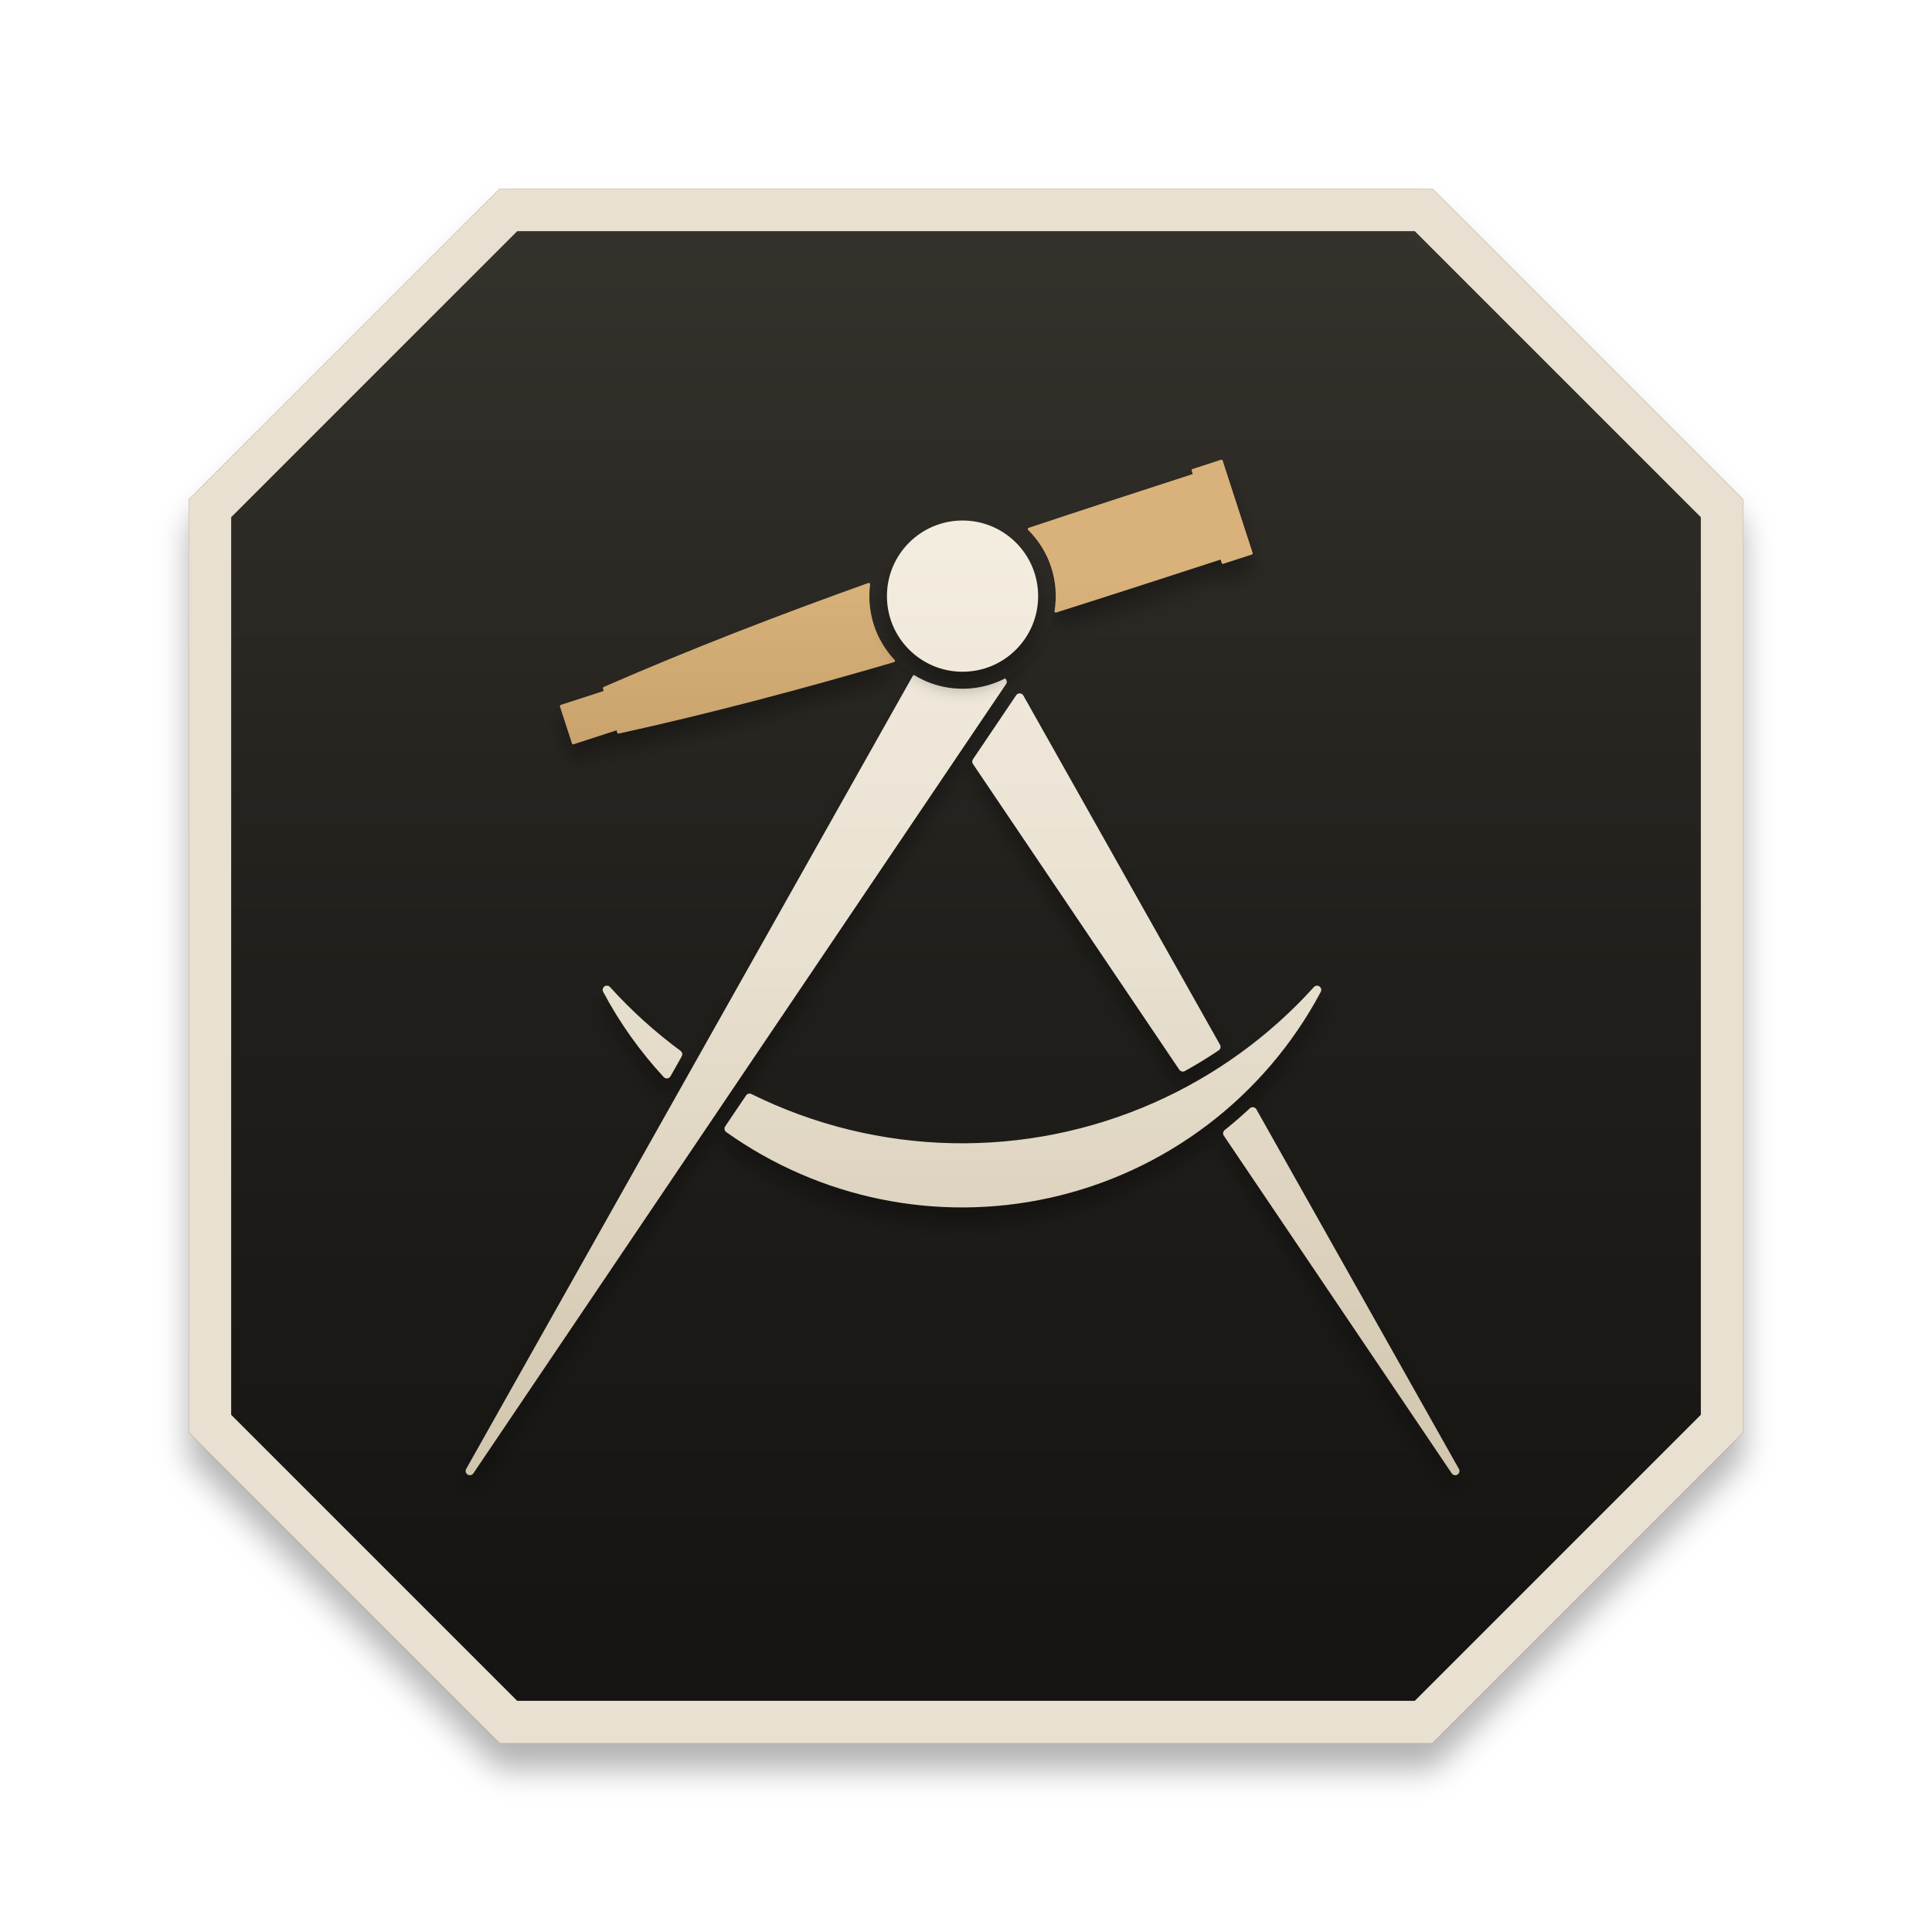
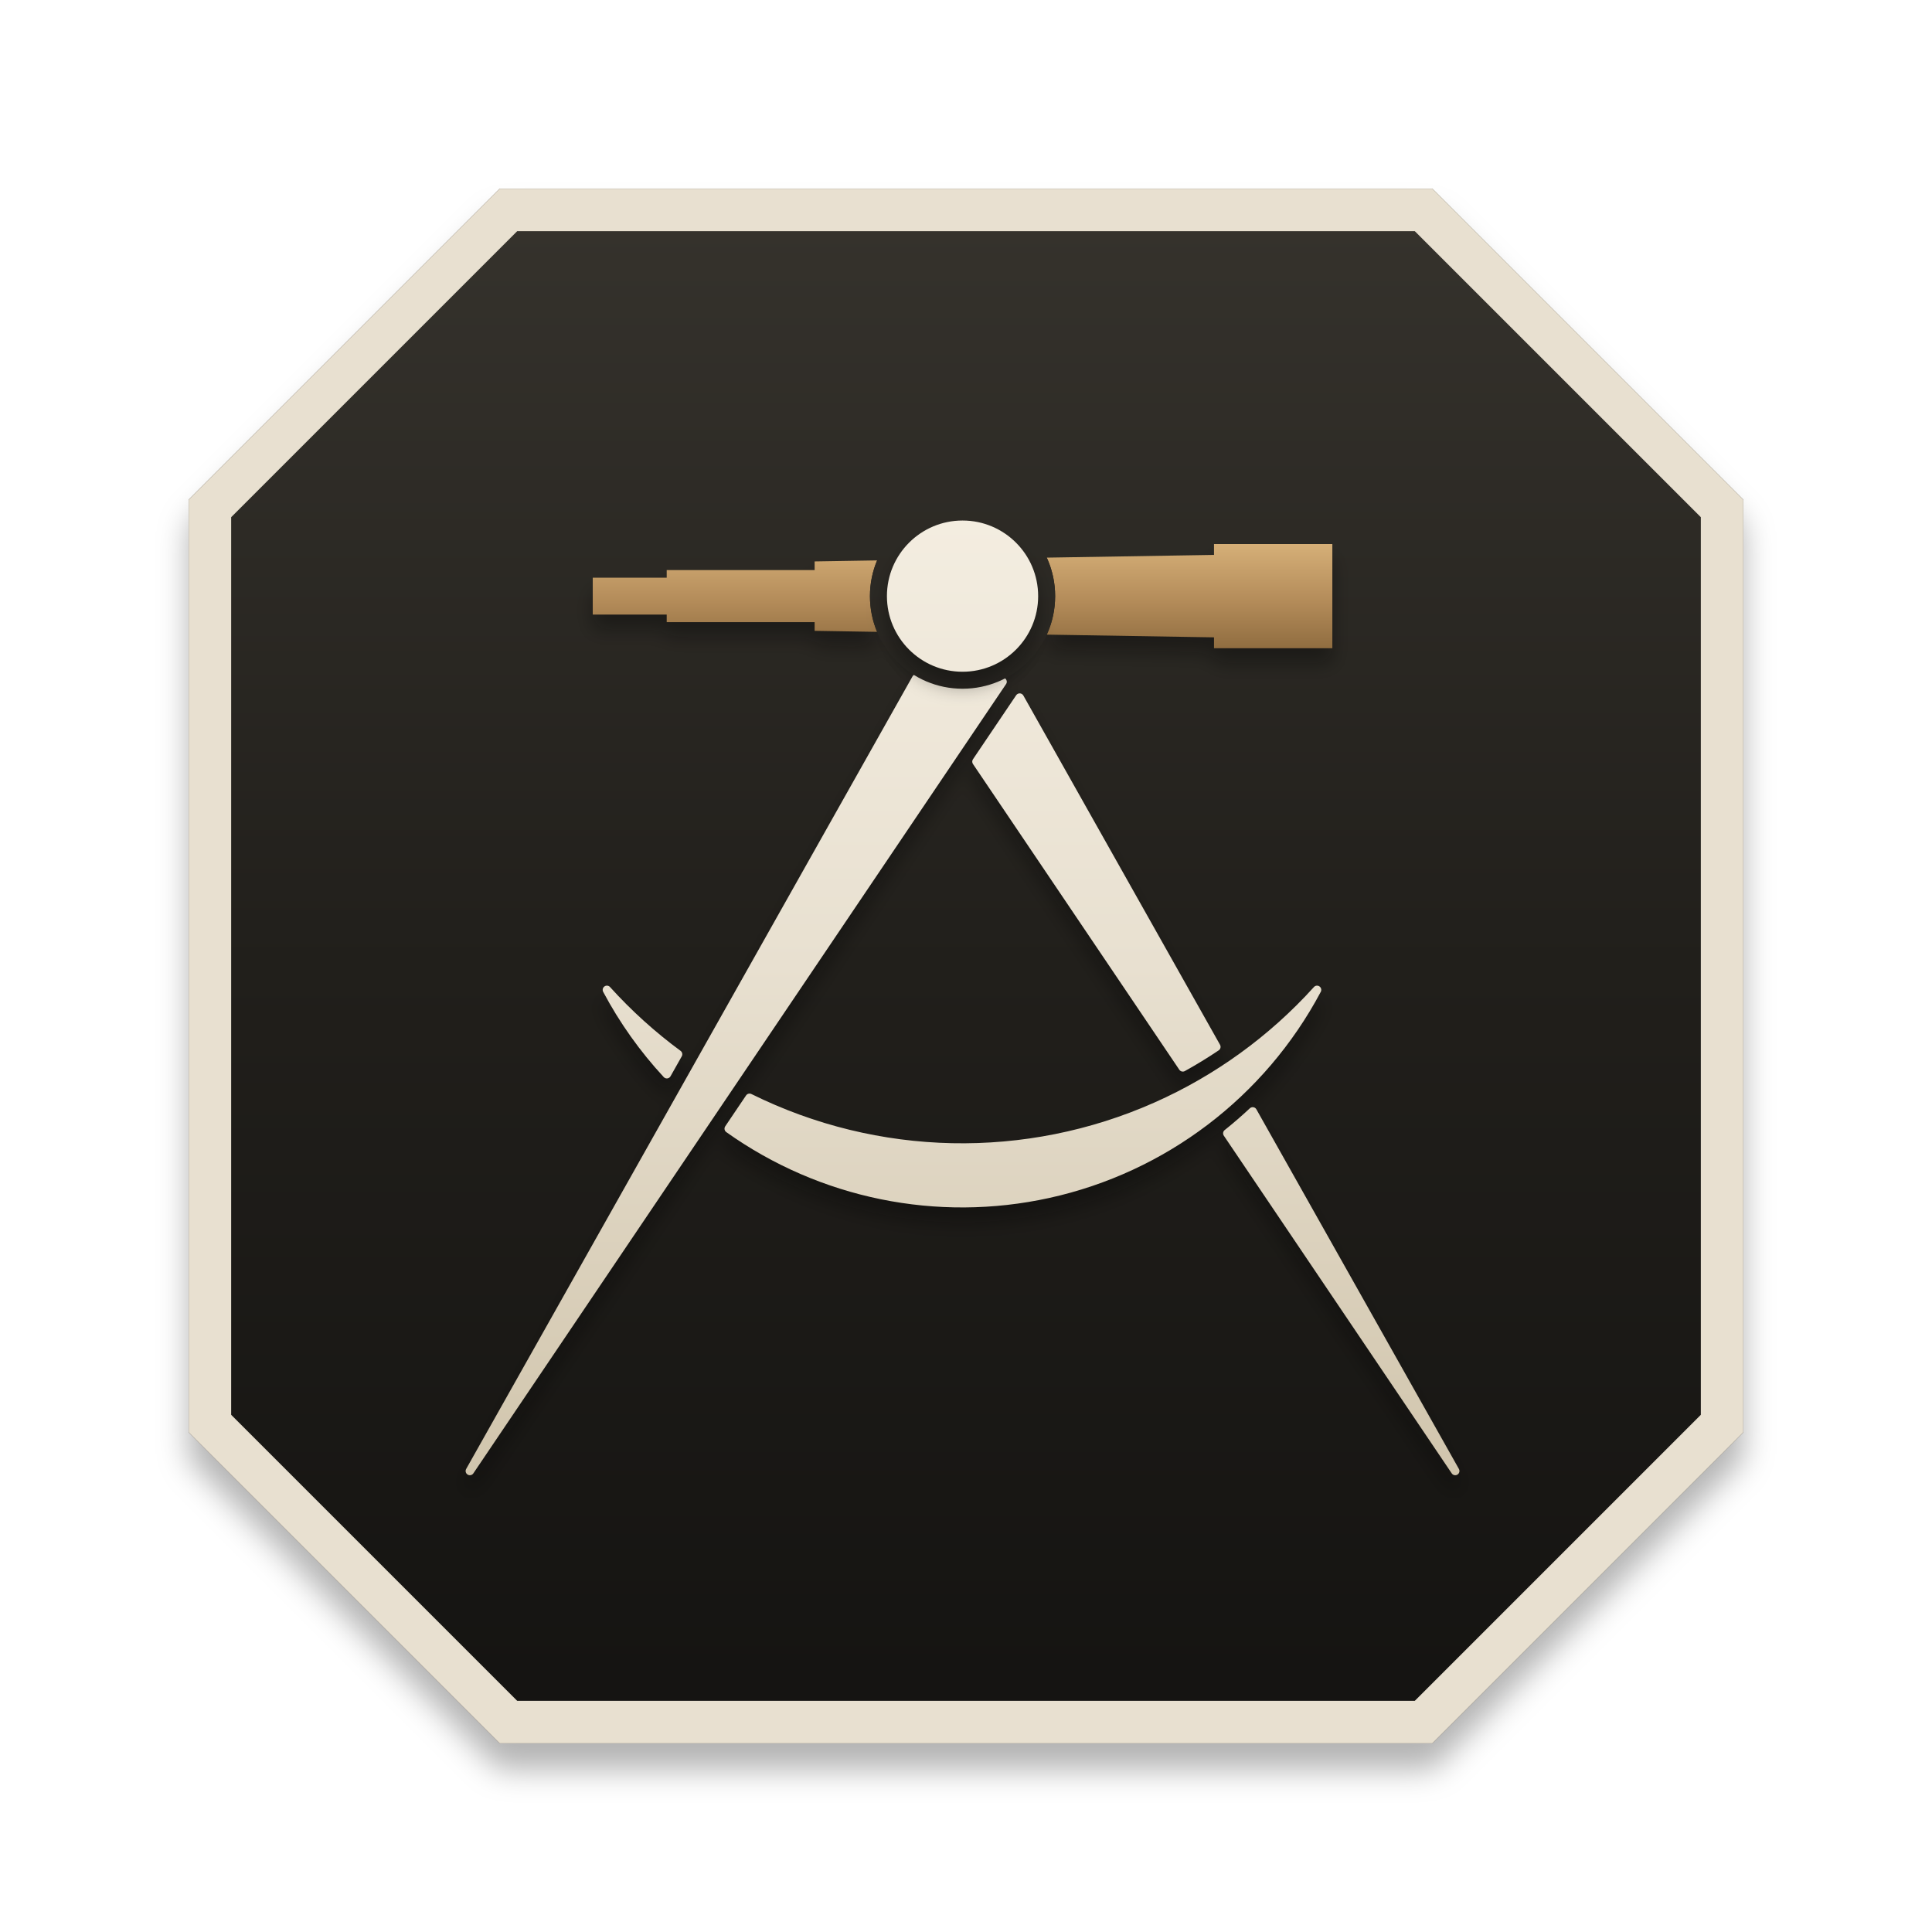
<svg xmlns="http://www.w3.org/2000/svg" width="1024" height="1024" viewBox="0 0 1024 1024">
  <defs>
    <filter id="filter-1" filterUnits="userSpaceOnUse" x="60" y="60" width="904" height="904" data-vc-blend="multiply" color-interpolation-filters="sRGB">
      <feGaussianBlur in="SourceAlpha" stdDeviation="8" />
      <feOffset dx="0" dy="14" result="shadow" />
      <feFlood flood-color="#000000" flood-opacity="0.3" />
      <feComposite in2="shadow" operator="in" result="paint" />
      <feMerge>
        <feMergeNode in="paint" />
        <feMergeNode in="SourceGraphic" />
      </feMerge>
    </filter>
    <linearGradient id="linear-gradient-1" x1="512" y1="100" x2="512" y2="924" gradientUnits="userSpaceOnUse">
      <stop offset="0" stop-color="#36332d" />
      <stop offset="0.5" stop-color="#211f1b" />
      <stop offset="1" stop-color="#141311" />
    </linearGradient>
-     <filter id="filter-2" filterUnits="userSpaceOnUse" x="221.794" y="218.647" width="576.744" height="588.254" data-vc-blend="multiply" color-interpolation-filters="sRGB">
+     <filter id="filter-2" filterUnits="userSpaceOnUse" x="221.794" y="250.887" width="576.744" height="556.014" data-vc-blend="multiply" color-interpolation-filters="sRGB">
      <feGaussianBlur in="SourceAlpha" stdDeviation="5" />
      <feOffset dx="0" dy="8" result="shadow" />
      <feFlood flood-color="#050403" flood-opacity="0.35" />
      <feComposite in2="shadow" operator="in" result="paint" />
      <feMerge>
        <feMergeNode in="paint" />
        <feMergeNode in="SourceGraphic" />
      </feMerge>
    </filter>
    <linearGradient id="linear-gradient-2" x1="512" y1="219.6" x2="512" y2="804.4" gradientUnits="userSpaceOnUse">
      <stop offset="0" stop-color="#f6f0e4" />
      <stop offset="0.5" stop-color="#e8e0d0" />
      <stop offset="1" stop-color="#cfc3aa" />
    </linearGradient>
    <linearGradient id="linear-gradient-3" x1="512" y1="305.6" x2="512" y2="718.4" gradientUnits="userSpaceOnUse">
      <stop offset="0" stop-color="#d8b27a" />
      <stop offset="0.55" stop-color="#b38b59" />
      <stop offset="1" stop-color="#8d6a3e" />
    </linearGradient>
+     <linearGradient id="linear-gradient-4" x1="512" y1="285.96" x2="512" y2="345.96" gradientUnits="userSpaceOnUse">
+       <stop offset="0" stop-color="#d8b27a" />
+       <stop offset="0.55" stop-color="#b38b59" />
+       <stop offset="1" stop-color="#8d6a3e" />
+     </linearGradient>
  </defs>
  <g id="Alidade_app_icon" data-name="Alidade app icon">
    <g filter="url(#filter-1)">
      <path id="Tile" d="M264.8 100 L759.2 100 L924 264.8 L924 759.2 L759.2 924 L264.8 924 L100 759.2 L100 264.8 Z" fill="url(#linear-gradient-1)" />
    </g>
    <path id="Border" d="M269.465 111.261 L754.535 111.261 L912.739 269.465 L912.739 754.535 L754.535 912.739 L269.465 912.739 L111.261 754.535 L111.261 269.465 Z" fill="none" stroke="#e8e0d0" stroke-width="22.523" />
    <g filter="url(#filter-2)">
      <g id="Alidade">
        <g>
          <g id="Telescope_pivot___exact_Caliper_hinge_ring_and_pin___ring" data-name="Telescope pivot — exact Caliper hinge ring and pin · ring">
            <path id="Telescope_pivot___exact_Caliper_hinge_ring_and_pin___ring-2" data-name="Telescope pivot — exact Caliper hinge ring and pin · ring" d="M470.09 315.963 C470.09 293.83 488.033 275.887 510.166 275.887 C532.3 275.887 550.242 293.83 550.242 315.963 C550.242 338.097 532.3 356.039 510.166 356.039 C488.033 356.039 470.09 338.097 470.09 315.963 Z M510.166 292.583 C497.254 292.583 486.786 303.051 486.786 315.963 C486.786 328.876 497.254 339.344 510.166 339.344 C523.079 339.344 533.547 328.876 533.547 315.963 C533.547 303.051 523.079 292.583 510.166 292.583 Z" fill="url(#linear-gradient-2)" />
          </g>
+           <path id="Telescope" d="M643.45 294.11 L643.45 288.36 L706.17 288.36 L706.17 343.56 L643.45 343.56 L643.45 337.81 L554.82 336.365 C557.665 330.152 559.25 323.241 559.25 315.96 C559.25 308.679 557.665 301.768 554.82 295.555 Z M431.77 297.56 L464.878 297.02 C462.438 302.848 461.09 309.247 461.09 315.96 C461.09 322.673 462.438 329.072 464.878 334.9 L431.77 334.36 L431.77 329.76 L353.37 329.76 L353.37 325.735 L314.17 325.735 L314.17 306.185 L353.37 306.185 L353.37 302.16 L431.77 302.16 Z" fill="url(#linear-gradient-4)" />
          <g id="A-stand___whole_left_leg_over_bow_and_right_leg" data-name="A-stand — whole left leg over bow and right leg">
            <path id="A-stand___whole_left_leg_over_bow_and_right_leg-2" data-name="A-stand — whole left leg over bow and right leg" d="M483.646 358.499 C484.252 357.423 485.617 357.042 486.693 357.648 C500.166 365.244 516.543 365.792 530.432 359.299 C532.476 358.343 534.495 360.705 533.232 362.576 L250.884 780.916 C250.213 781.91 248.877 782.198 247.856 781.567 C246.835 780.937 246.494 779.613 247.082 778.568 Z" fill="url(#linear-gradient-2)" />
          </g>
          <g id="Right_leg___behind_left_leg_and_extended_circular_bow" data-name="Right leg — behind left leg and extended circular bow">
            <path id="Right_leg___behind_left_leg_and_extended_circular_bow-2" data-name="Right leg — behind left leg and extended circular bow" d="M538.595 368.485 C539.524 367.11 541.583 367.193 542.397 368.639 L646.643 553.75 C647.215 554.766 646.911 556.051 645.943 556.702 C640.126 560.617 634.139 564.282 627.996 567.686 C626.982 568.248 625.707 567.942 625.059 566.981 L515.686 404.93 C515.176 404.174 515.176 403.184 515.686 402.428 Z M662.433 587.426 C663.49 586.437 665.199 586.7 665.909 587.961 L773.25 778.568 C773.839 779.613 773.498 780.937 772.477 781.567 C771.456 782.198 770.12 781.91 769.449 780.916 L648.655 601.942 C648.003 600.976 648.202 599.671 649.114 598.944 C653.692 595.291 658.136 591.45 662.433 587.426 Z" fill="url(#linear-gradient-2)" />
          </g>
          <g id="Bow___62_degree_circle_crescent__behind_left_and_over_right" data-name="Bow — 62 degree circle crescent, behind left and over right">
            <path id="Bow___62_degree_circle_crescent__behind_left_and_over_right-2" data-name="Bow — 62 degree circle crescent, behind left and over right" d="M320.389 522.825 C321.313 522.176 322.575 522.318 323.332 523.155 C334.662 535.688 347.195 547.011 360.723 556.976 C361.632 557.646 361.899 558.889 361.345 559.874 L355.384 570.459 C354.64 571.779 352.823 571.992 351.794 570.881 C339.23 557.305 328.432 542.129 319.699 525.705 C319.169 524.708 319.465 523.473 320.389 522.825 Z M696.402 523.155 C697.159 522.318 698.421 522.176 699.345 522.825 C700.269 523.473 700.565 524.708 700.035 525.705 C670.401 581.439 617.767 621.39 556.117 634.945 C496.696 648.009 434.487 635.315 384.944 600.039 C383.956 599.335 383.709 597.972 384.388 596.967 L395.425 580.613 C396.051 579.685 397.267 579.364 398.271 579.861 C465.247 613.029 543.586 614.682 611.915 584.342 L611.915 584.342 C644.045 570.077 672.826 549.232 696.402 523.155 Z" fill="url(#linear-gradient-2)" />
-           </g>
-           <g id="Telescope___original_refractor_scaled_to_bow-circle_chord" data-name="Telescope — original refractor scaled to bow-circle chord">
-             <path id="Telescope___original_refractor_scaled_to_bow-circle_chord-2" data-name="Telescope — original refractor scaled to bow-circle chord" d="M647.165 243.681 C647.526 243.564 647.915 243.761 648.032 244.123 L663.929 293.048 C664.046 293.41 663.849 293.798 663.487 293.915 L648.37 298.827 C648.009 298.944 647.62 298.747 647.503 298.385 L646.921 296.593 C617.901 306.022 588.88 315.45 559.79 324.661 C559.302 324.815 558.821 324.4 558.903 323.895 C561.457 308.113 556.287 292.163 544.931 280.901 C544.568 280.541 544.712 279.922 545.198 279.76 C574.148 270.112 603.168 260.681 632.188 251.252 L631.606 249.46 C631.489 249.098 631.687 248.71 632.048 248.593 Z M460.273 308.982 C460.755 308.81 461.251 309.208 461.187 309.717 C459.391 323.878 463.727 338.678 474.213 349.806 C474.564 350.179 474.397 350.794 473.905 350.938 C425.738 365.041 377.194 377.987 327.964 388.819 C327.619 388.895 327.271 388.696 327.162 388.36 L326.753 387.1 L304.008 394.49 C303.647 394.607 303.258 394.409 303.141 394.048 L296.782 374.478 C296.665 374.116 296.862 373.728 297.224 373.611 L319.969 366.221 L319.559 364.961 C319.45 364.624 319.614 364.259 319.938 364.117 C366.133 343.944 413.015 325.885 460.273 308.982 Z" fill="url(#linear-gradient-3)" />
          </g>
        </g>
      </g>
    </g>
    <g id="Hinge_gap_group">
      <circle id="Hinge_gap" cx="510.166" cy="315.963" r="49.076" fill="url(#linear-gradient-1)" />
    </g>
    <g id="Hinge_group" filter="url(#filter-2)">
      <circle id="Hinge" cx="510.166" cy="315.963" r="40.076" fill="url(#linear-gradient-2)" />
    </g>
  </g>
</svg>
